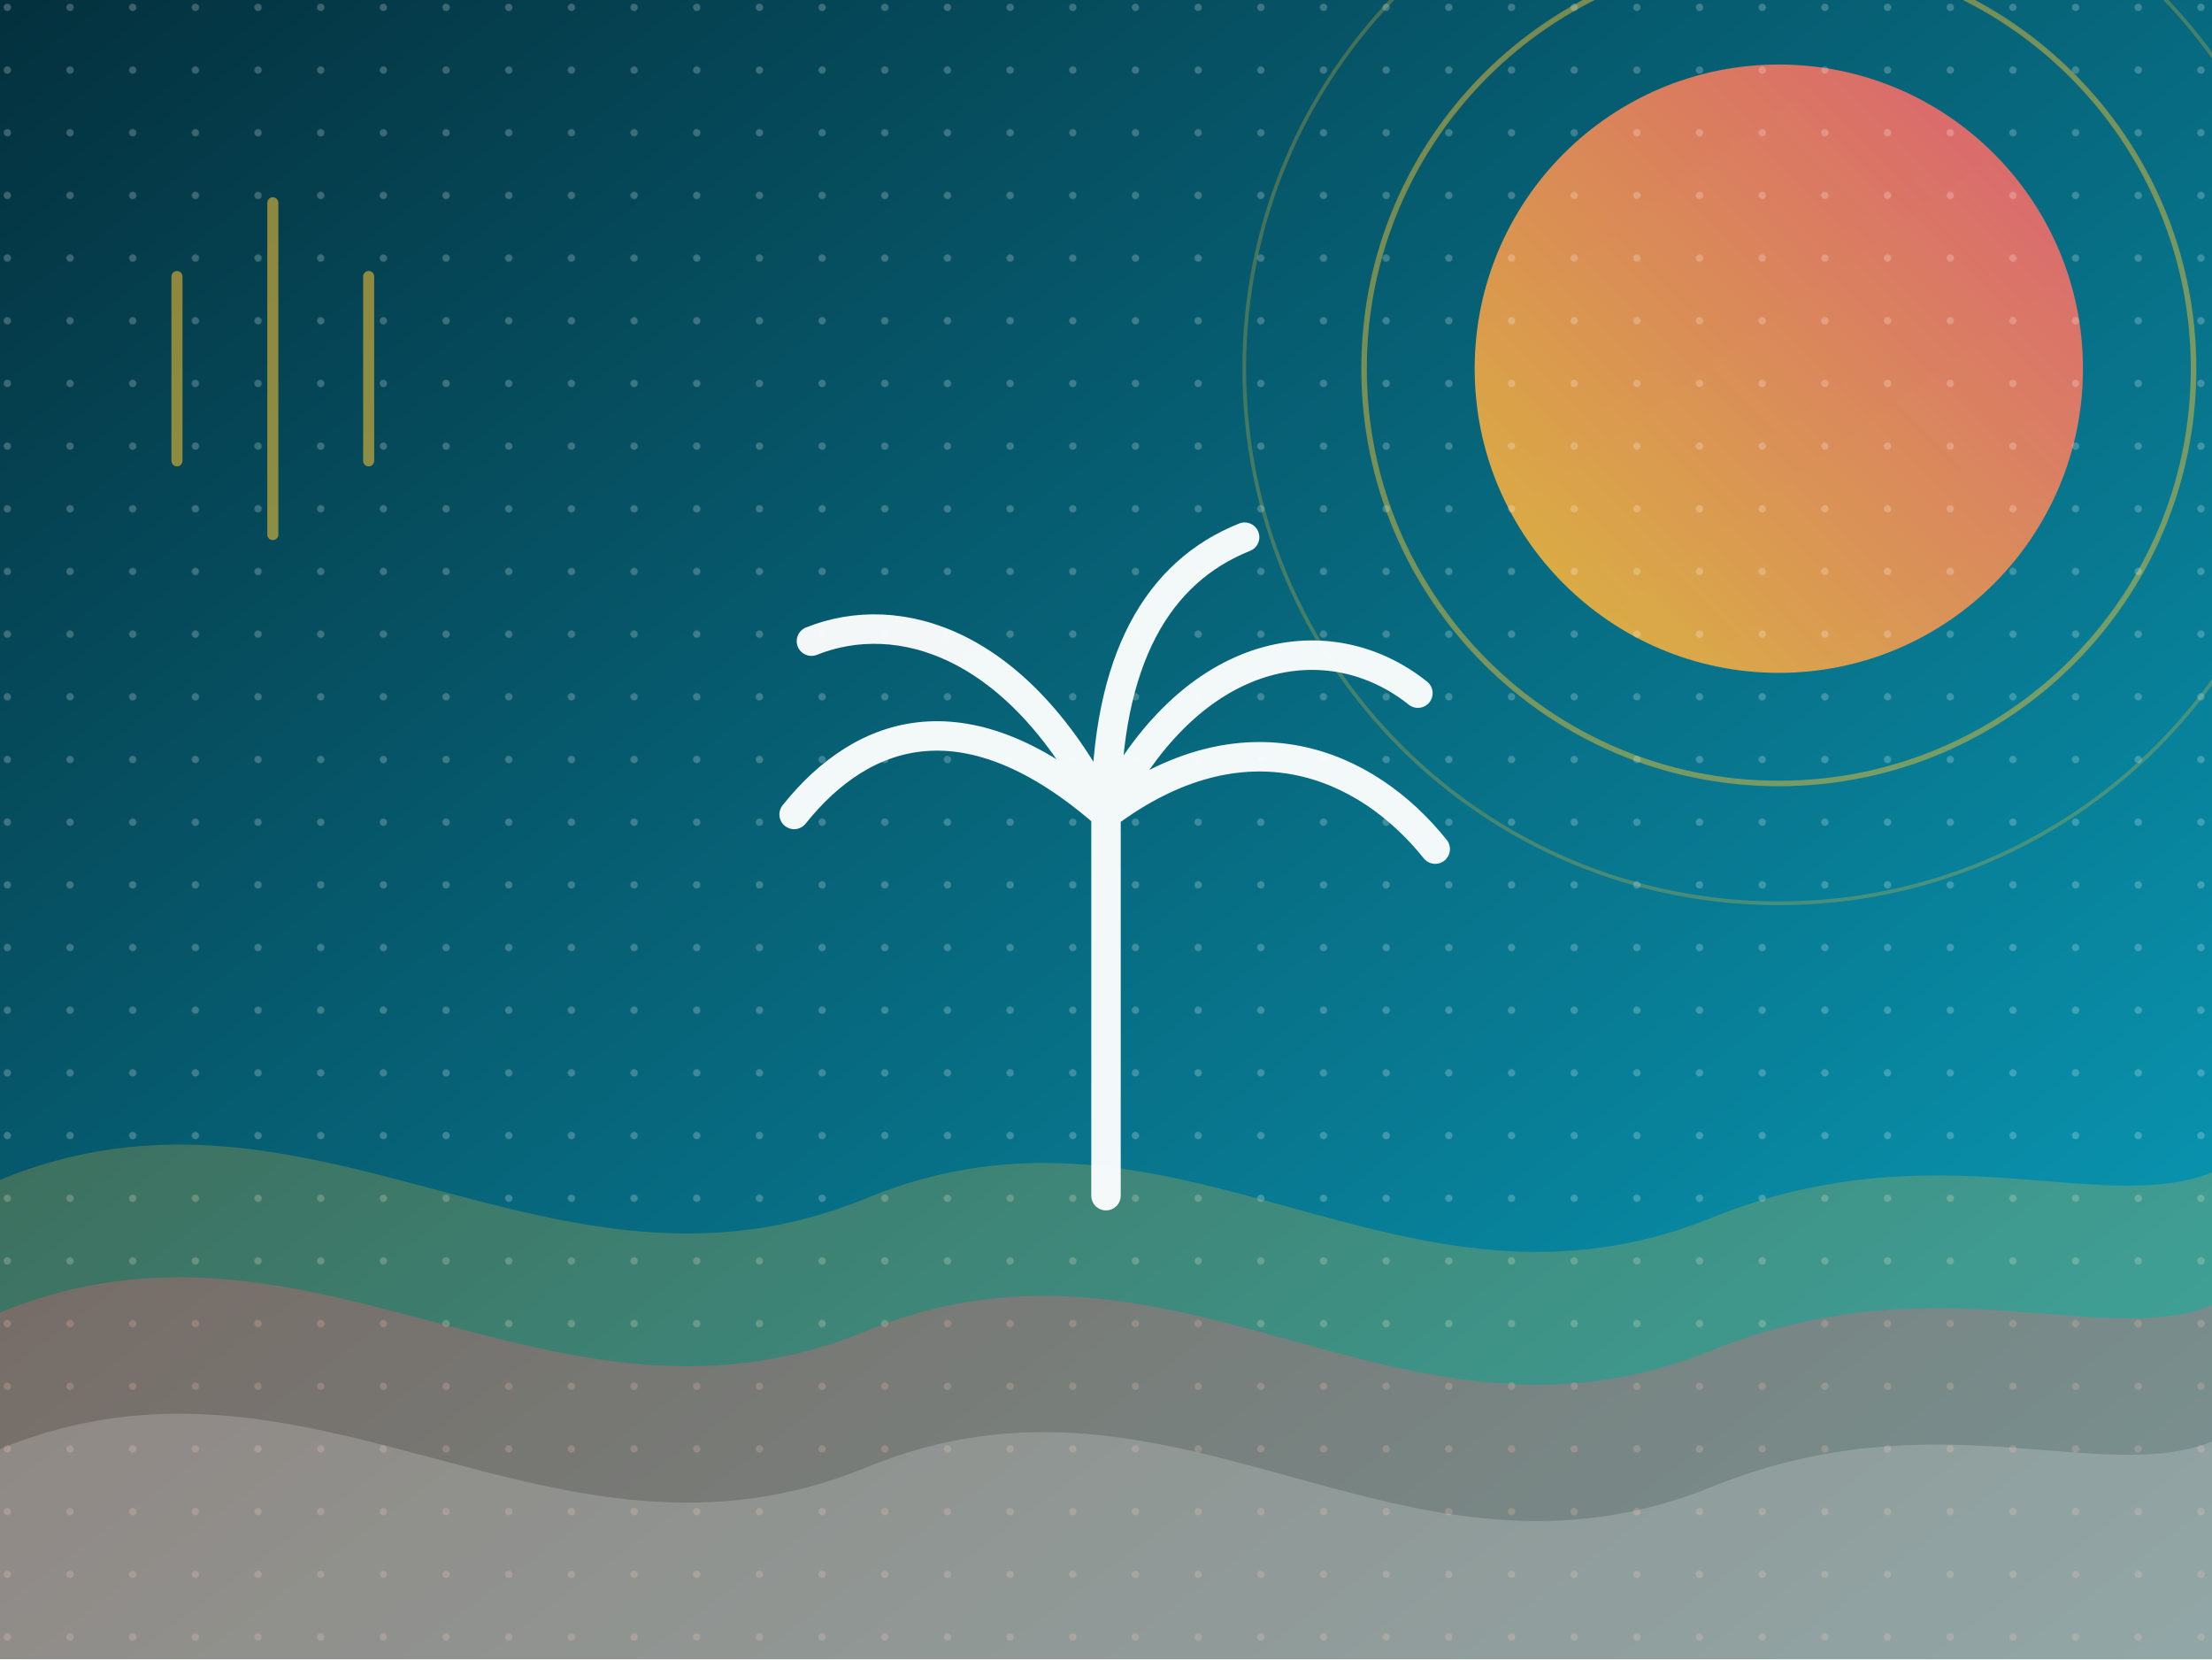
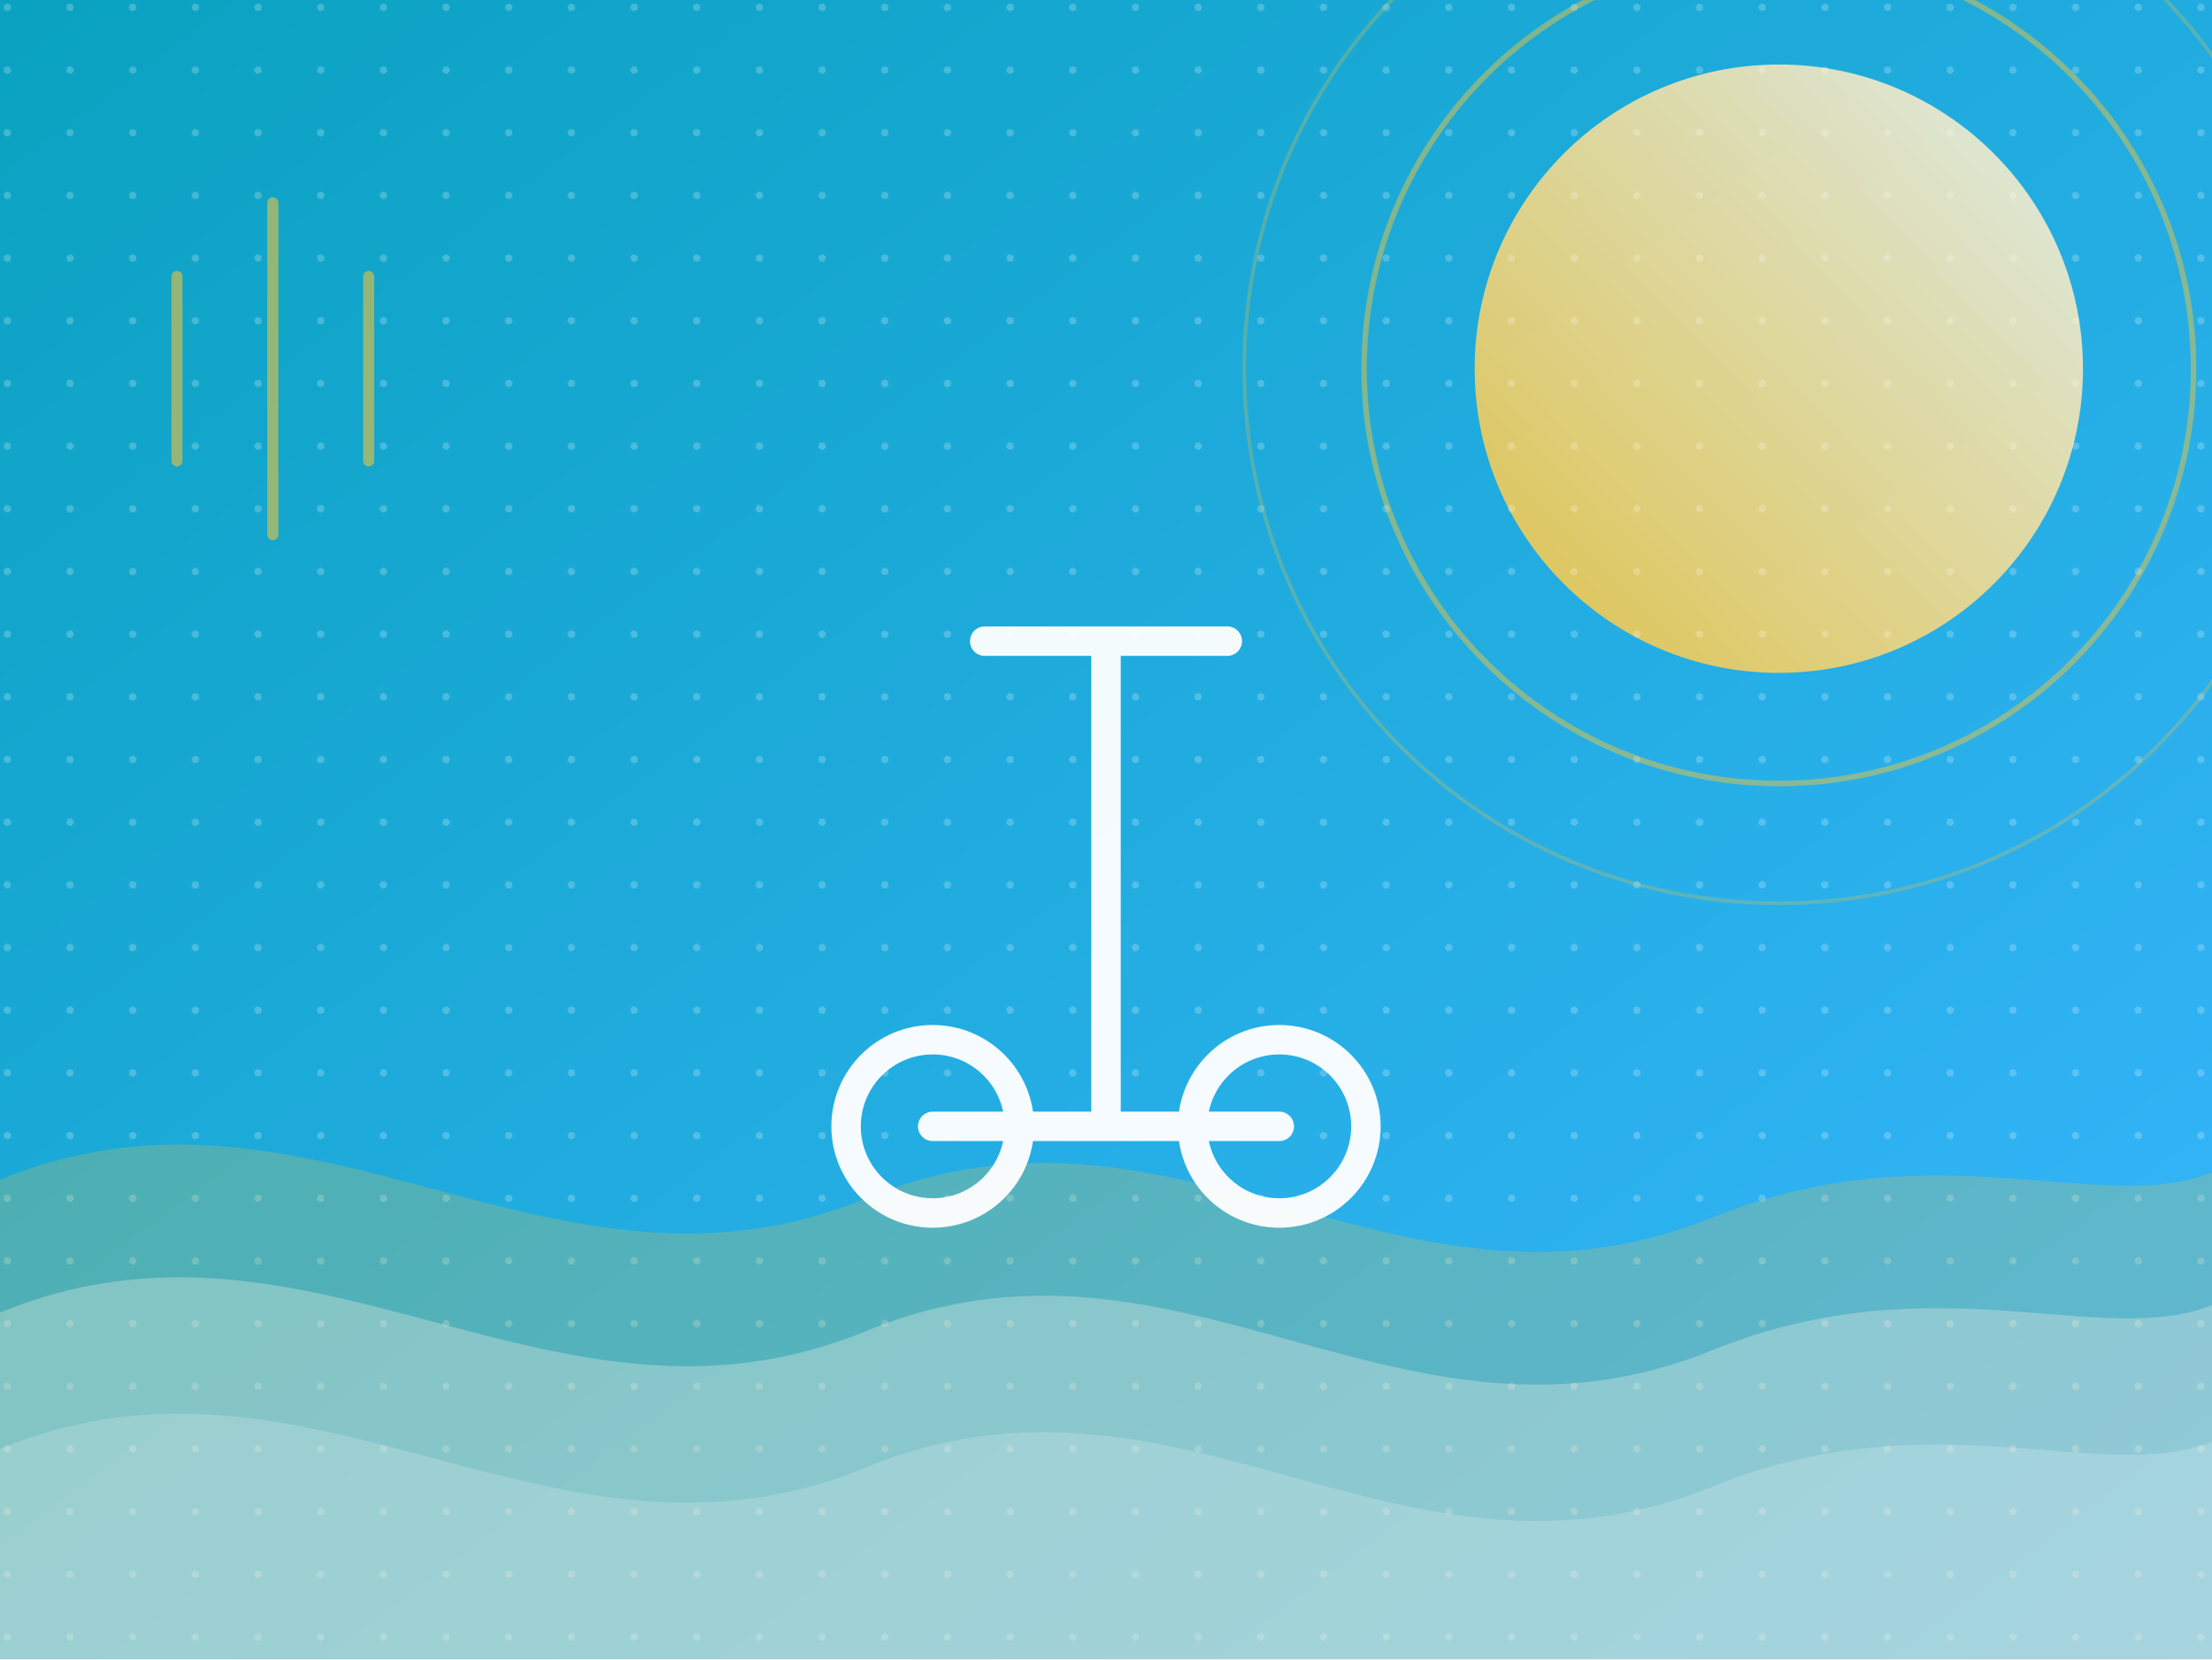
- <svg xmlns="http://www.w3.org/2000/svg" viewBox="0 0 1200 900" width="1200" height="900" role="img" aria-label="hero southbeach">
+ <svg xmlns="http://www.w3.org/2000/svg" viewBox="0 0 1200 900" width="1200" height="900" role="img" aria-label="tour segway ocean">
  <defs>
    <linearGradient id="g1" x1="0" y1="0" x2="1" y2="1">
-       <stop offset="0" stop-color="#04303d" />
-       <stop offset="1" stop-color="#0aa2c0" />
+       <stop offset="0" stop-color="#0aa2c0" />
+       <stop offset="1" stop-color="#38b6ff" />
    </linearGradient>
    <linearGradient id="g2" x1="0" y1="1" x2="1" y2="0">
      <stop offset="0" stop-color="#ffc531" />
-       <stop offset="1" stop-color="#ff5d73" />
+       <stop offset="1" stop-color="#fff6e9" />
    </linearGradient>
    <pattern id="dots" width="34" height="34" patternUnits="userSpaceOnUse">
      <circle cx="4" cy="4" r="2" fill="#ffffff" opacity=".22" />
    </pattern>
  </defs>
  <rect width="1200" height="900" fill="url(#g1)" />
  <circle cx="965" cy="200" r="165" fill="url(#g2)" opacity=".85" />
  <circle cx="965" cy="200" r="225" fill="none" stroke="#ffc531" stroke-width="3" opacity=".45" />
  <circle cx="965" cy="200" r="290" fill="none" stroke="#ffc531" stroke-width="2" opacity=".25" />
  <rect width="1200" height="900" fill="url(#dots)" />
  <path d="M0 640 C170 570 300 720 470 650 C640 580 760 730 930 660 C1050 612 1140 660 1200 636 L1200 900 L0 900 Z" fill="#ffc531" opacity=".22" />
-   <path d="M0 712 C170 642 300 792 470 722 C640 652 760 802 930 732 C1050 684 1140 732 1200 708 L1200 900 L0 900 Z" fill="#ff5d73" opacity=".3" />
+   <path d="M0 712 C170 642 300 792 470 722 C640 652 760 802 930 732 C1050 684 1140 732 1200 708 L1200 900 L0 900 Z" fill="#fff6e9" opacity=".3" />
  <path d="M0 786 C170 716 300 866 470 796 C640 726 760 876 930 806 C1050 758 1140 806 1200 782 L1200 900 L0 900 Z" fill="#ffffff" opacity=".18" />
  <g transform="translate(365 235) scale(4.7)" fill="none" stroke="#ffffff" stroke-width="3.4" stroke-linecap="round" stroke-linejoin="round" opacity=".95">
-     <path d="M50 88 L50 44 M50 44 C34 30 22 34 14 44 M50 44 C40 24 26 20 16 24 M50 44 C60 24 76 22 86 30 M50 44 C66 32 80 38 88 48 M50 44 C50 26 56 16 66 12" />
+     <path d="M30 80 m-10 0 a10 10 0 1 0 20 0 a10 10 0 1 0 -20 0 M70 80 m-10 0 a10 10 0 1 0 20 0 a10 10 0 1 0 -20 0 M30 80 L70 80 M50 80 L50 30 M36 24 L64 24 M50 30 L50 24" />
  </g>
  <g stroke="#ffc531" stroke-width="6" stroke-linecap="round" opacity=".55">
    <path d="M96 150 L96 250" />
    <path d="M148 110 L148 290" />
    <path d="M200 150 L200 250" />
  </g>
</svg>
